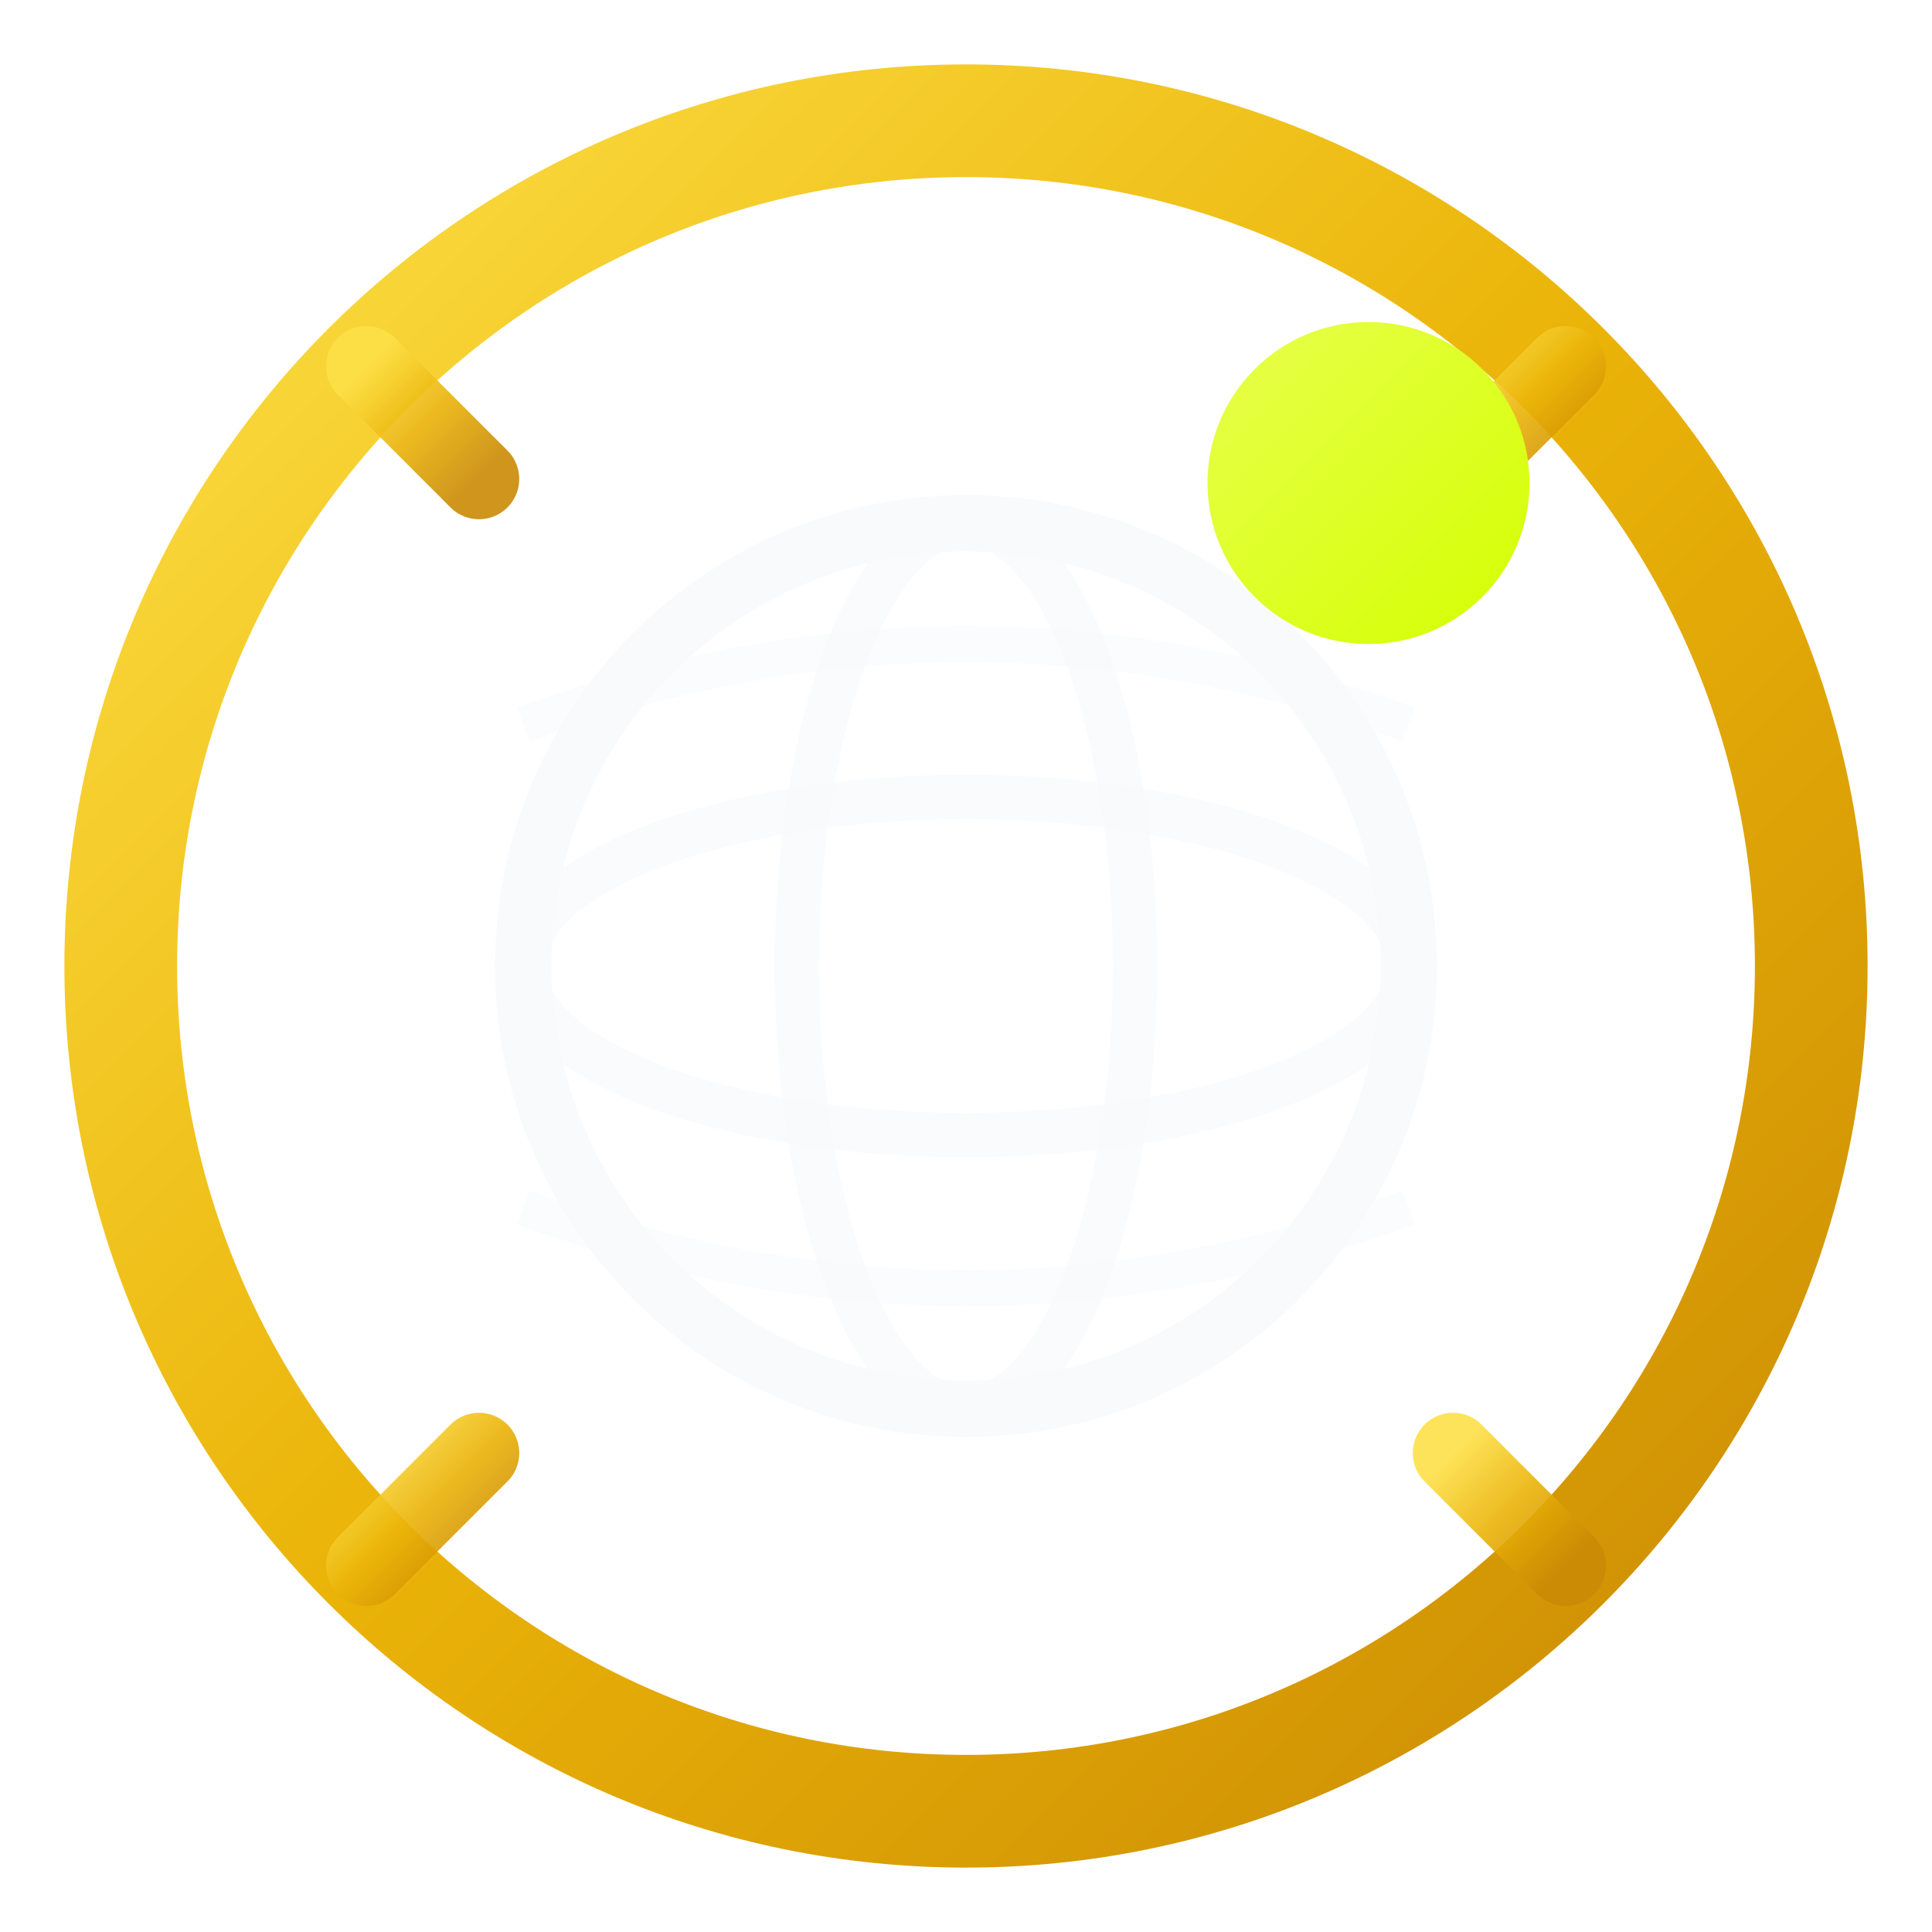
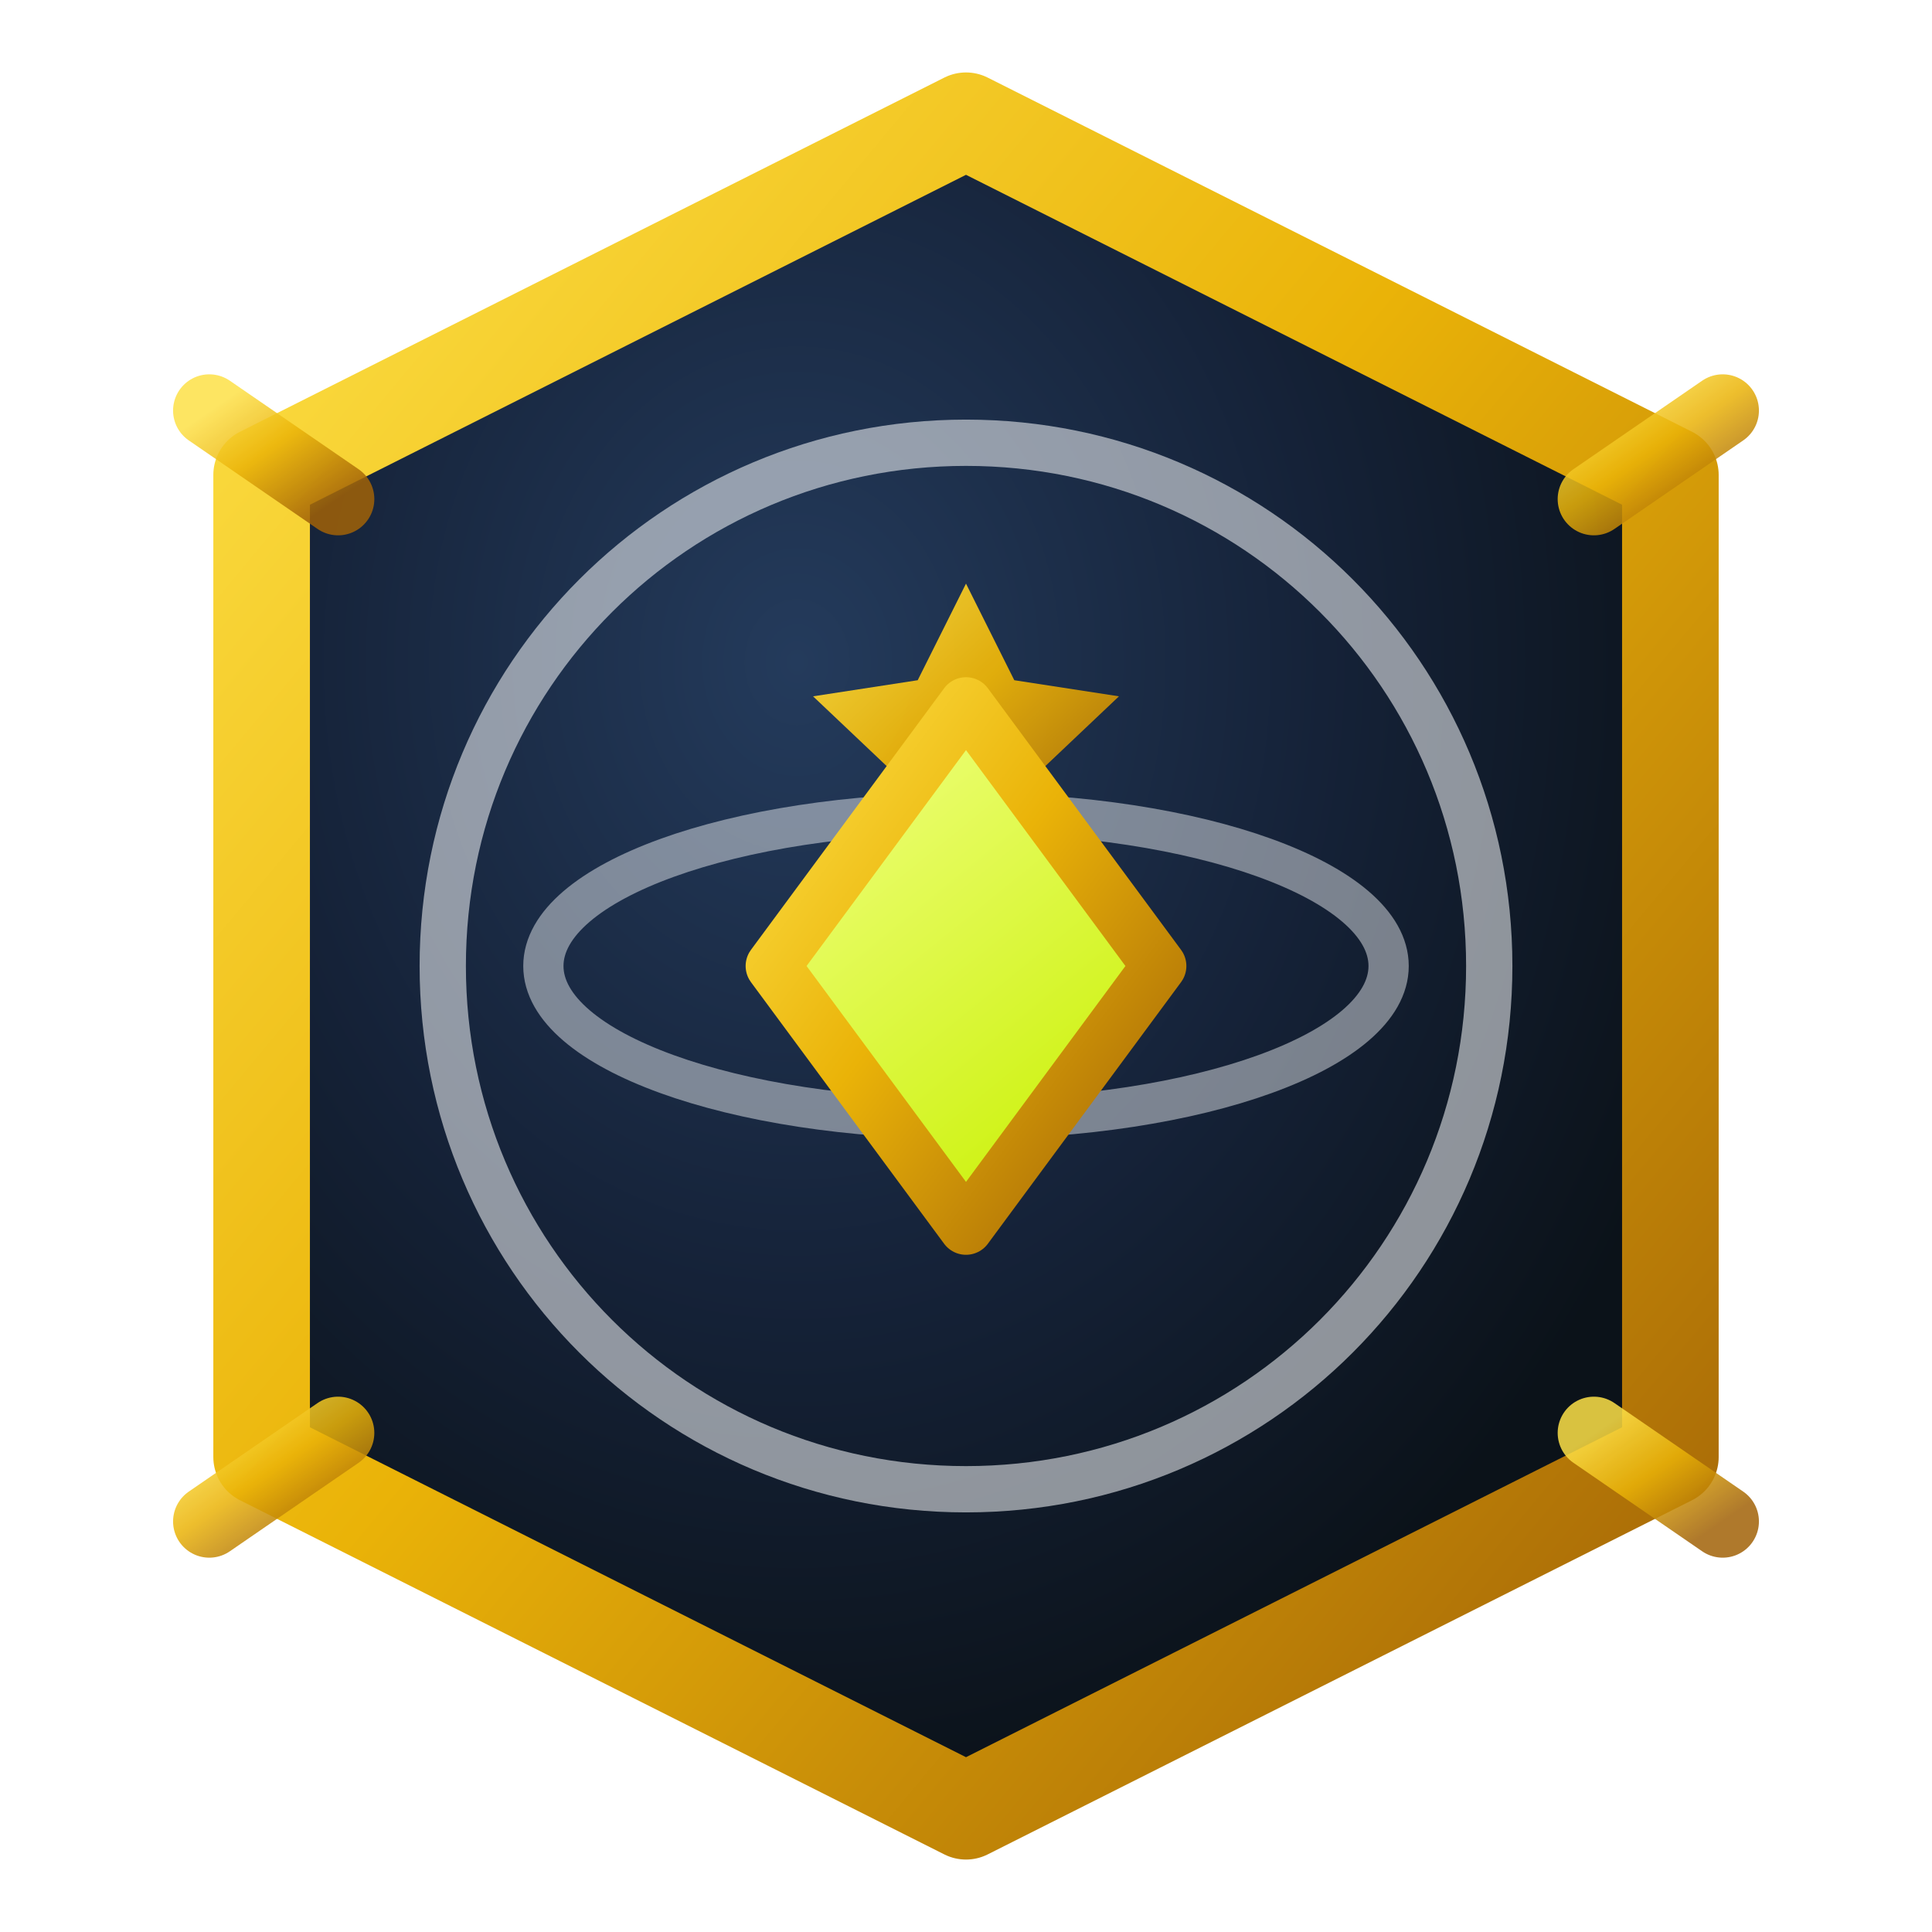
<svg xmlns="http://www.w3.org/2000/svg" viewBox="0 0 48 48" width="48" height="48" role="img" aria-label="Casino of the World">
  <defs>
    <linearGradient id="gold" x1="0%" y1="0%" x2="100%" y2="100%">
      <stop offset="0%" stop-color="#fde047" />
-       <stop offset="50%" stop-color="#eab308" />
-       <stop offset="100%" stop-color="#ca8a04" />
+       <stop offset="45%" stop-color="#eab308" />
+       <stop offset="100%" stop-color="#a16207" />
    </linearGradient>
-     <linearGradient id="lime" x1="0%" y1="0%" x2="100%" y2="100%">
-       <stop offset="0%" stop-color="#e8ff4d" />
-       <stop offset="100%" stop-color="#d4ff00" />
+     <linearGradient id="lime" x1="20%" y1="0%" x2="80%" y2="100%">
+       <stop offset="0%" stop-color="#f0ff80" />
+       <stop offset="100%" stop-color="#c8f000" />
    </linearGradient>
+     <radialGradient id="chip-face" cx="38%" cy="32%" r="68%">
+       <stop offset="0%" stop-color="#243b5c" />
+       <stop offset="55%" stop-color="#152238" />
+       <stop offset="100%" stop-color="#0b1219" />
+     </radialGradient>
  </defs>
-   <circle cx="24" cy="24" r="21" fill="none" stroke="url(#gold)" stroke-width="2.8" />
-   <g stroke="url(#gold)" stroke-width="2" stroke-linecap="round" opacity="0.9">
-     <line x1="24" y1="3" x2="24" y2="7" />
-     <line x1="24" y1="41" x2="24" y2="45" />
-     <line x1="3" y1="24" x2="7" y2="24" />
-     <line x1="41" y1="24" x2="45" y2="24" />
-     <line x1="9.1" y1="9.1" x2="11.9" y2="11.9" />
-     <line x1="36.1" y1="36.1" x2="38.9" y2="38.9" />
-     <line x1="9.1" y1="38.9" x2="11.9" y2="36.1" />
-     <line x1="36.1" y1="11.9" x2="38.9" y2="9.1" />
+   <polygon points="24,3 41.5,11.8 41.5,36.2 24,45 6.5,36.2 6.5,11.8" fill="url(#chip-face)" stroke="url(#gold)" stroke-width="2.4" stroke-linejoin="round" />
+   <g stroke="url(#gold)" stroke-width="1.8" stroke-linecap="round" opacity="0.85">
+     <line x1="24" y1="1.2" x2="24" y2="5.2" />
+     <line x1="42.8" y1="10.2" x2="39.6" y2="12.4" />
+     <line x1="46.8" y1="24" x2="42.8" y2="24" />
+     <line x1="42.8" y1="37.8" x2="39.6" y2="35.6" />
+     <line x1="24" y1="46.8" x2="24" y2="42.8" />
+     <line x1="5.2" y1="37.8" x2="8.4" y2="35.6" />
+     <line x1="1.2" y1="24" x2="5.2" y2="24" />
+     <line x1="5.2" y1="10.2" x2="8.4" y2="12.4" />
  </g>
-   <circle cx="24" cy="24" r="11" fill="none" stroke="#f8fafc" stroke-width="1.4" opacity="0.95" />
-   <ellipse cx="24" cy="24" rx="11" ry="4.2" fill="none" stroke="#f8fafc" stroke-width="1.1" opacity="0.75" />
-   <ellipse cx="24" cy="24" rx="4.2" ry="11" fill="none" stroke="#f8fafc" stroke-width="1.1" opacity="0.75" />
-   <path d="M13 18 Q24 14 35 18" fill="none" stroke="#f8fafc" stroke-width="0.9" opacity="0.5" />
-   <path d="M13 30 Q24 34 35 30" fill="none" stroke="#f8fafc" stroke-width="0.9" opacity="0.5" />
-   <circle cx="34" cy="12" r="4" fill="url(#lime)" />
+   <path d="M11 24c0-7.2 5.8-13 13-13s13 5.8 13 13" fill="none" stroke="#f8fafc" stroke-width="1.15" opacity="0.55" />
+   <path d="M11 24c0 7.2 5.8 13 13 13s13-5.8 13-13" fill="none" stroke="#f8fafc" stroke-width="1.15" opacity="0.55" />
+   <ellipse cx="24" cy="24" rx="10.5" ry="3.8" fill="none" stroke="#f8fafc" stroke-width="1" opacity="0.45" />
+   <path d="M24 14.5l1.2 2.4 2.6.4-1.9 1.8.45 2.6L24 20.4l-2.35 1.3.45-2.6-1.9-1.8 2.6-.4z" fill="url(#gold)" opacity="0.95" />
+   <path d="M24 17.5 28.8 24 24 30.5 19.2 24z" fill="url(#lime)" stroke="#0b1219" stroke-width="0.6" stroke-linejoin="round" />
+   <path d="M24 17.5 28.8 24 24 30.5 19.2 24z" fill="none" stroke="url(#gold)" stroke-width="1.35" stroke-linejoin="round" />
</svg>
